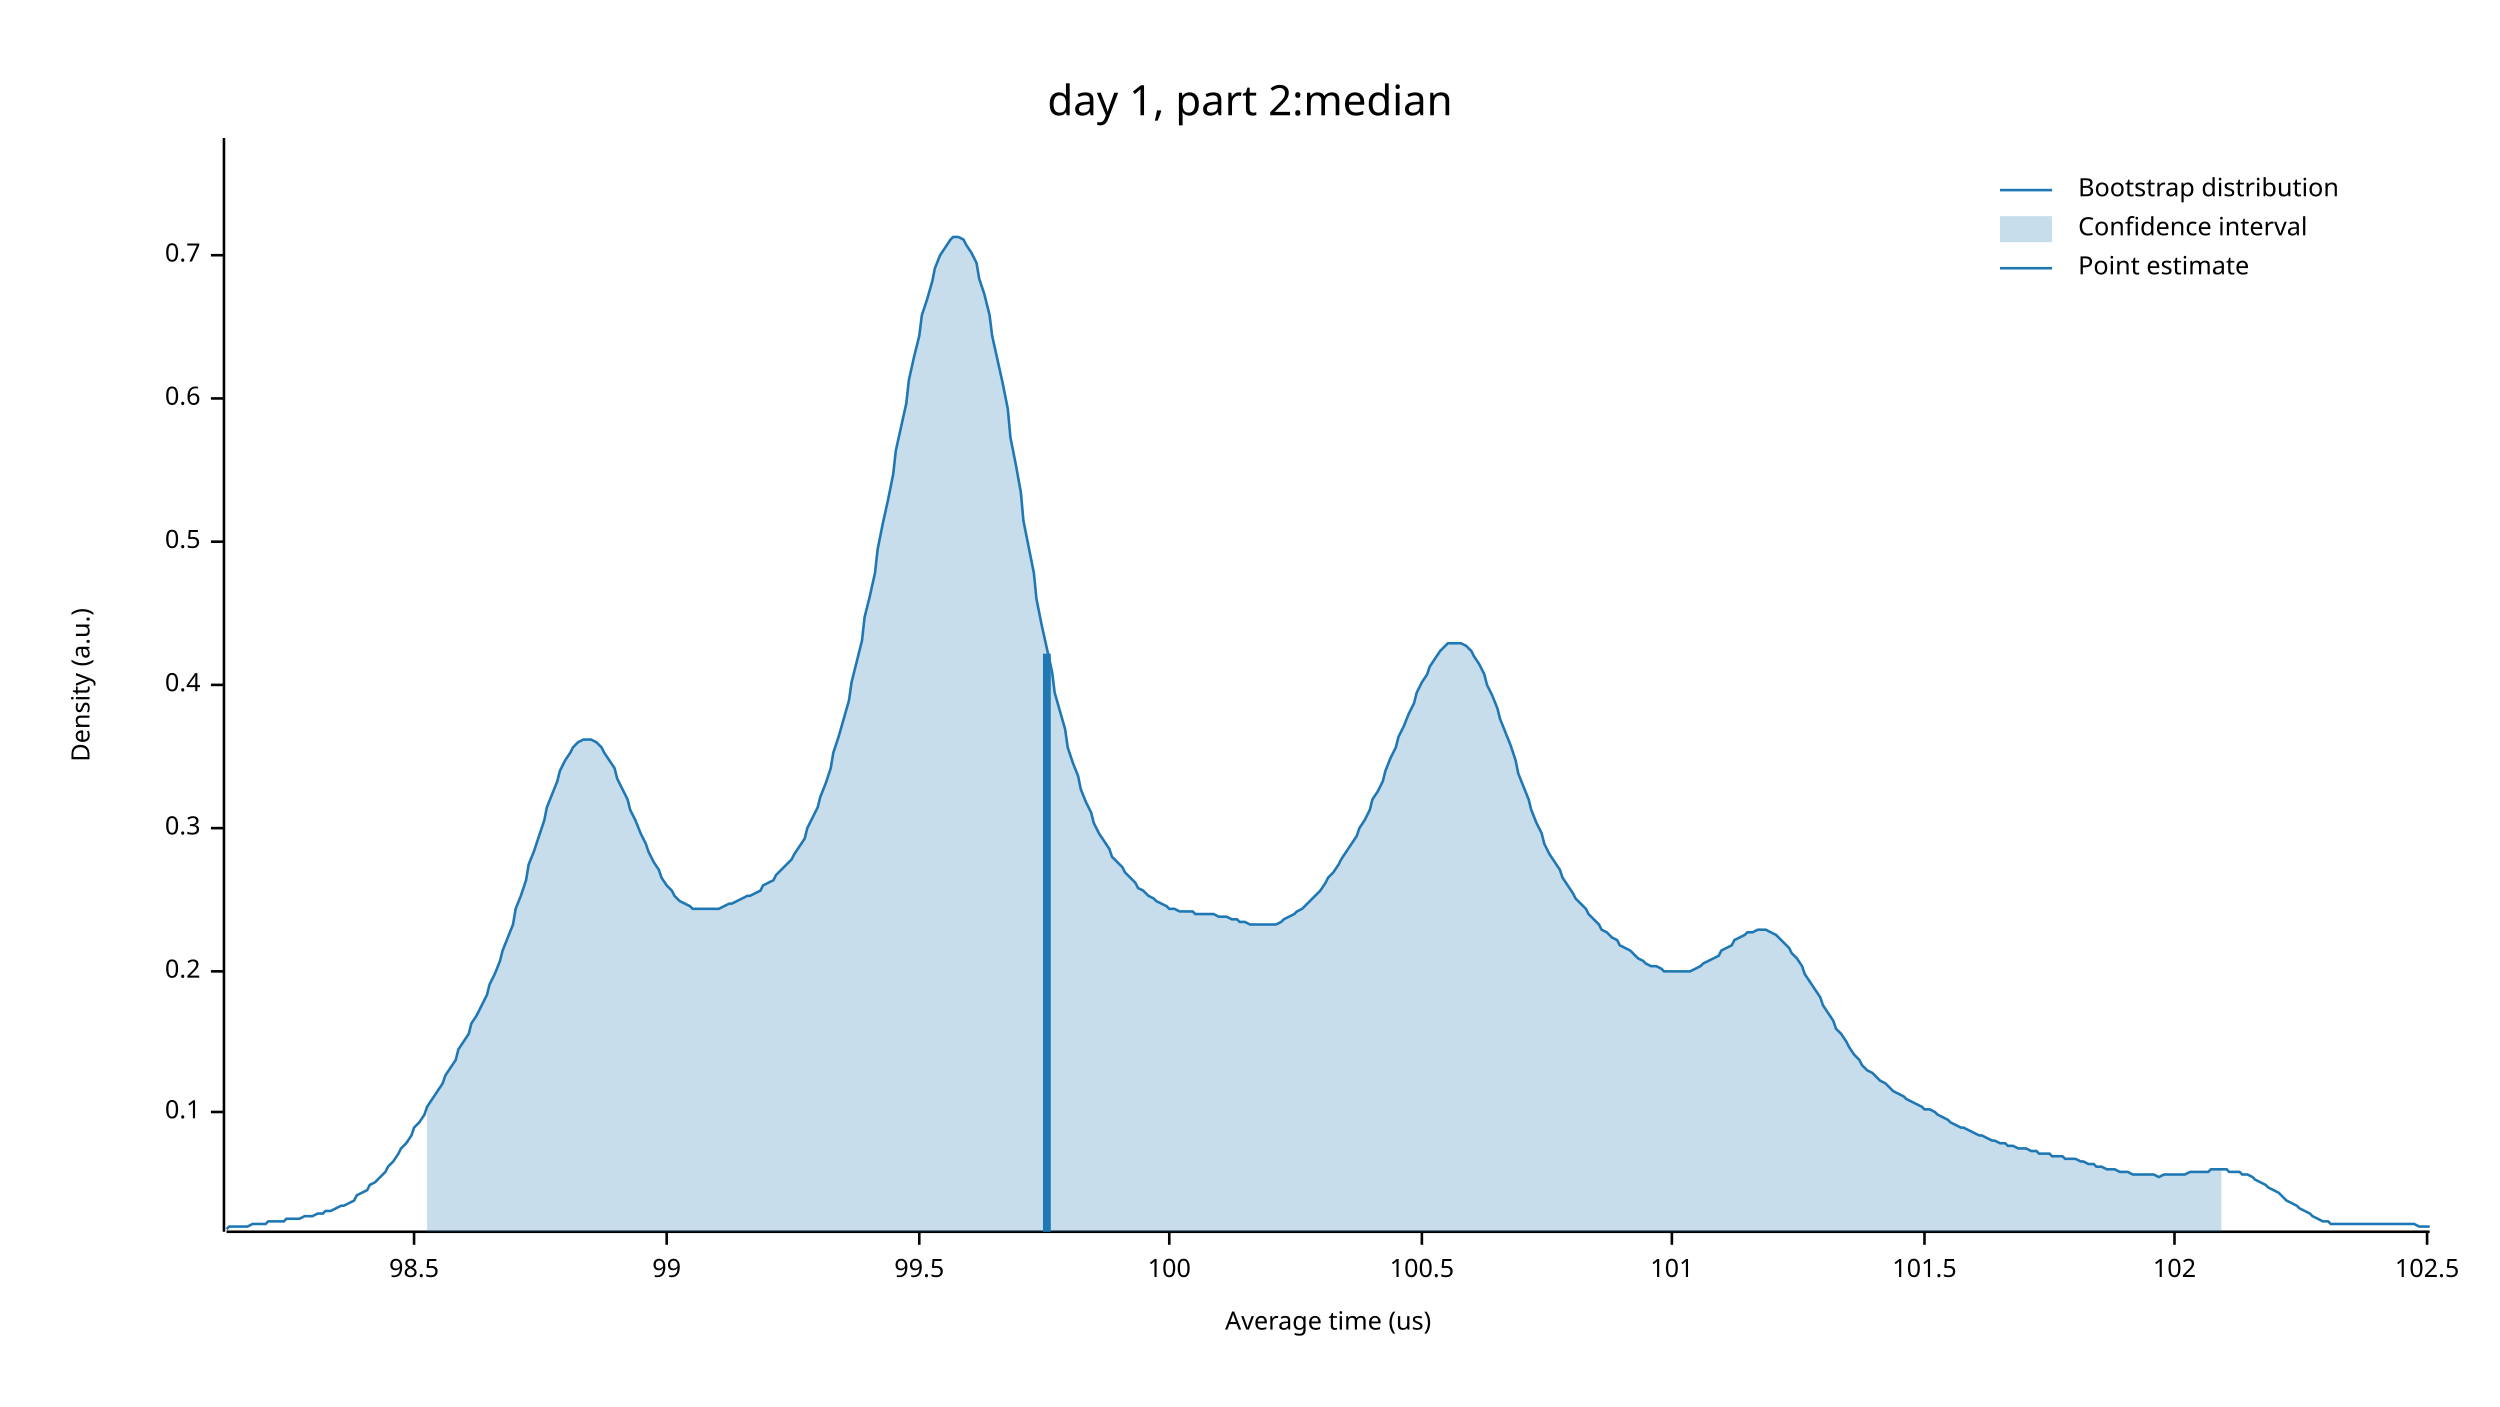
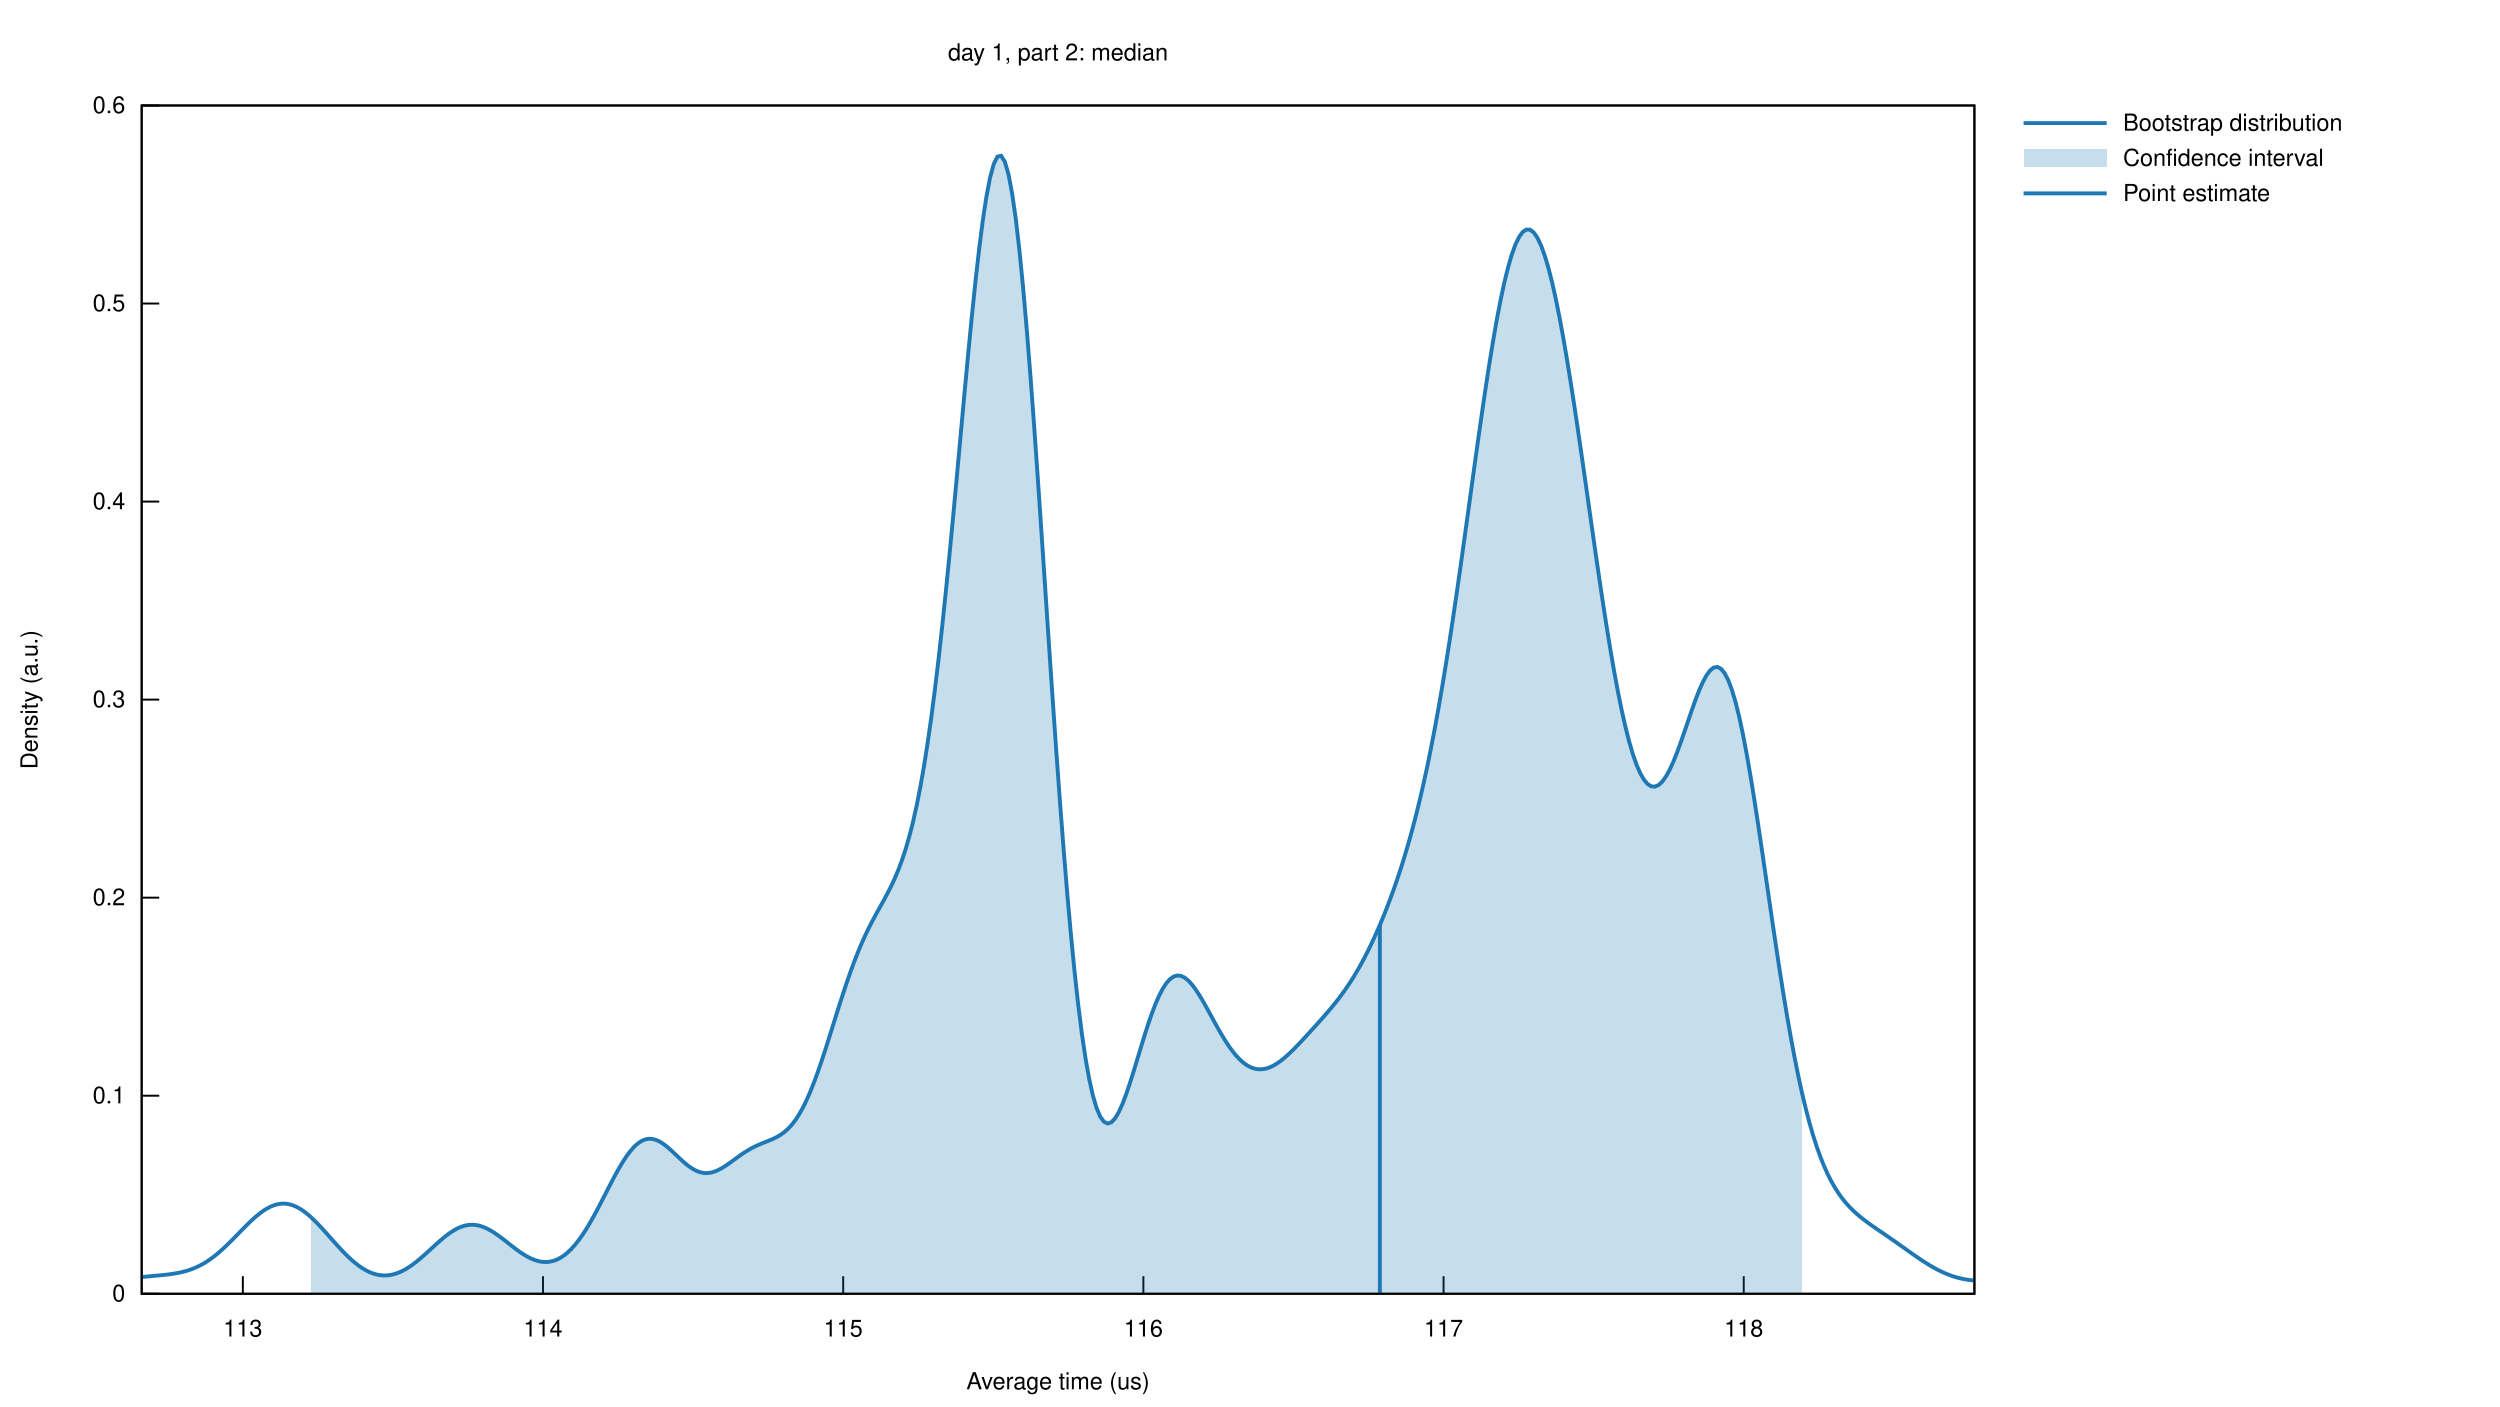
- <svg xmlns="http://www.w3.org/2000/svg" width="960" height="540" viewBox="0 0 960 540">
-   <text x="480" y="32" dy="0.76em" text-anchor="middle" font-family="sans-serif" font-size="16.129" opacity="1" fill="#000000">
- day 1, part 2:median
- </text>
-   <text x="27" y="263" dy="0.76em" text-anchor="middle" font-family="sans-serif" font-size="9.677" opacity="1" fill="#000000" transform="rotate(270, 27, 263)">
- Density (a.u.)
- </text>
-   <text x="510" y="513" dy="-0.5ex" text-anchor="middle" font-family="sans-serif" font-size="9.677" opacity="1" fill="#000000">
- Average time (us)
- </text>
-   <polyline fill="none" opacity="1" stroke="#000000" stroke-width="1" points="86,53 86,473 " />
-   <text x="77" y="427" dy="0.5ex" text-anchor="end" font-family="sans-serif" font-size="9.677" opacity="1" fill="#000000">
- 0.1
- </text>
-   <polyline fill="none" opacity="1" stroke="#000000" stroke-width="1" points="81,427 86,427 " />
-   <text x="77" y="373" dy="0.5ex" text-anchor="end" font-family="sans-serif" font-size="9.677" opacity="1" fill="#000000">
- 0.2
- </text>
-   <polyline fill="none" opacity="1" stroke="#000000" stroke-width="1" points="81,373 86,373 " />
-   <text x="77" y="318" dy="0.5ex" text-anchor="end" font-family="sans-serif" font-size="9.677" opacity="1" fill="#000000">
- 0.3
- </text>
-   <polyline fill="none" opacity="1" stroke="#000000" stroke-width="1" points="81,318 86,318 " />
-   <text x="77" y="263" dy="0.5ex" text-anchor="end" font-family="sans-serif" font-size="9.677" opacity="1" fill="#000000">
- 0.4
- </text>
-   <polyline fill="none" opacity="1" stroke="#000000" stroke-width="1" points="81,263 86,263 " />
-   <text x="77" y="208" dy="0.5ex" text-anchor="end" font-family="sans-serif" font-size="9.677" opacity="1" fill="#000000">
- 0.5
- </text>
-   <polyline fill="none" opacity="1" stroke="#000000" stroke-width="1" points="81,208 86,208 " />
-   <text x="77" y="153" dy="0.5ex" text-anchor="end" font-family="sans-serif" font-size="9.677" opacity="1" fill="#000000">
- 0.6
- </text>
-   <polyline fill="none" opacity="1" stroke="#000000" stroke-width="1" points="81,153 86,153 " />
-   <text x="77" y="98" dy="0.5ex" text-anchor="end" font-family="sans-serif" font-size="9.677" opacity="1" fill="#000000">
- 0.7
- </text>
-   <polyline fill="none" opacity="1" stroke="#000000" stroke-width="1" points="81,98 86,98 " />
-   <polyline fill="none" opacity="1" stroke="#000000" stroke-width="1" points="87,473 933,473 " />
-   <text x="159" y="483" dy="0.76em" text-anchor="middle" font-family="sans-serif" font-size="9.677" opacity="1" fill="#000000">
- 98.5
- </text>
-   <polyline fill="none" opacity="1" stroke="#000000" stroke-width="1" points="159,473 159,478 " />
-   <text x="256" y="483" dy="0.76em" text-anchor="middle" font-family="sans-serif" font-size="9.677" opacity="1" fill="#000000">
- 99
- </text>
-   <polyline fill="none" opacity="1" stroke="#000000" stroke-width="1" points="256,473 256,478 " />
-   <text x="353" y="483" dy="0.76em" text-anchor="middle" font-family="sans-serif" font-size="9.677" opacity="1" fill="#000000">
- 99.5
- </text>
-   <polyline fill="none" opacity="1" stroke="#000000" stroke-width="1" points="353,473 353,478 " />
-   <text x="449" y="483" dy="0.76em" text-anchor="middle" font-family="sans-serif" font-size="9.677" opacity="1" fill="#000000">
- 100
- </text>
-   <polyline fill="none" opacity="1" stroke="#000000" stroke-width="1" points="449,473 449,478 " />
-   <text x="546" y="483" dy="0.76em" text-anchor="middle" font-family="sans-serif" font-size="9.677" opacity="1" fill="#000000">
- 100.5
- </text>
-   <polyline fill="none" opacity="1" stroke="#000000" stroke-width="1" points="546,473 546,478 " />
-   <text x="642" y="483" dy="0.76em" text-anchor="middle" font-family="sans-serif" font-size="9.677" opacity="1" fill="#000000">
- 101
- </text>
-   <polyline fill="none" opacity="1" stroke="#000000" stroke-width="1" points="642,473 642,478 " />
-   <text x="739" y="483" dy="0.76em" text-anchor="middle" font-family="sans-serif" font-size="9.677" opacity="1" fill="#000000">
- 101.5
- </text>
-   <polyline fill="none" opacity="1" stroke="#000000" stroke-width="1" points="739,473 739,478 " />
-   <text x="835" y="483" dy="0.76em" text-anchor="middle" font-family="sans-serif" font-size="9.677" opacity="1" fill="#000000">
- 102
- </text>
-   <polyline fill="none" opacity="1" stroke="#000000" stroke-width="1" points="835,473 835,478 " />
-   <text x="932" y="483" dy="0.76em" text-anchor="middle" font-family="sans-serif" font-size="9.677" opacity="1" fill="#000000">
- 102.5
- </text>
-   <polyline fill="none" opacity="1" stroke="#000000" stroke-width="1" points="932,473 932,478 " />
-   <polyline fill="none" opacity="1" stroke="#1F78B4" stroke-width="1" points="87,472 88,471 90,471 92,471 93,471 95,471 97,470 98,470 100,470 102,470 103,469 105,469 107,469 109,469 110,468 112,468 114,468 115,468 117,467 119,467 120,467 122,466 124,466 125,465 127,465 129,464 131,463 132,463 134,462 136,461 137,459 139,458 141,457 142,455 144,454 146,452 148,450 149,448 151,446 153,443 154,441 156,439 158,436 159,433 161,431 163,428 164,425 166,422 168,419 170,416 171,413 173,410 175,407 176,403 178,400 180,397 181,393 183,390 185,386 187,382 188,378 190,374 192,369 193,365 195,360 197,355 198,349 200,344 202,338 203,332 205,327 207,321 209,315 210,310 212,305 214,300 215,296 217,292 219,289 220,287 222,285 224,284 226,284 227,284 229,285 231,287 232,289 234,292 236,295 237,299 239,303 241,307 242,311 244,315 246,320 248,324 249,327 251,331 253,334 254,337 256,340 258,342 259,344 261,346 263,347 265,348 266,349 268,349 270,349 271,349 273,349 275,349 276,349 278,348 280,347 281,347 283,346 285,345 287,344 288,344 290,343 292,342 293,340 295,339 297,338 298,336 300,334 302,332 304,330 305,328 307,325 309,322 310,318 312,314 314,310 315,306 317,301 319,295 320,289 322,283 324,276 326,269 327,262 329,254 331,246 332,237 334,229 336,220 337,211 339,201 341,192 343,182 344,173 346,164 348,155 349,146 351,137 353,129 354,121 356,115 358,108 359,103 361,98 363,95 365,92 366,91 368,91 370,92 371,94 373,97 375,101 376,107 378,113 380,121 381,129 383,138 385,147 387,157 388,168 390,178 392,189 393,200 395,210 397,220 398,230 400,240 402,249 404,258 405,266 407,273 409,280 410,287 412,293 414,298 415,303 417,308 419,312 420,316 422,320 424,323 426,326 427,329 429,331 431,333 432,335 434,337 436,339 437,341 439,342 441,344 443,345 444,346 446,347 448,348 449,349 451,349 453,350 454,350 456,350 458,350 459,351 461,351 463,351 465,351 466,351 468,352 470,352 471,352 473,353 475,353 476,354 478,354 480,355 482,355 483,355 485,355 487,355 488,355 490,355 492,354 493,353 495,352 497,351 498,350 500,349 502,347 504,345 505,344 507,342 509,339 510,337 512,335 514,332 515,330 517,327 519,324 521,321 522,318 524,315 526,311 527,307 529,304 531,300 532,296 534,291 536,287 537,283 539,279 541,274 543,270 544,266 546,262 548,259 549,256 551,253 553,250 554,249 556,247 558,247 560,247 561,247 563,248 565,250 566,252 568,255 570,259 571,263 573,267 575,272 576,276 578,281 580,286 582,292 583,297 585,302 587,307 588,311 590,316 592,320 593,324 595,328 597,331 599,334 600,337 602,340 604,343 605,345 607,347 609,349 610,351 612,353 614,355 615,357 617,358 619,360 621,361 622,363 624,364 626,365 627,366 629,368 631,369 632,370 634,371 636,371 638,372 639,373 641,373 643,373 644,373 646,373 648,373 649,373 651,372 653,371 654,370 656,369 658,368 660,367 661,365 663,364 665,363 666,361 668,360 670,359 671,358 673,358 675,357 676,357 678,357 680,358 682,359 683,360 685,362 687,364 688,366 690,368 692,371 693,374 695,377 697,380 699,383 700,386 702,389 704,392 705,395 707,397 709,400 710,402 712,405 714,407 715,409 717,411 719,412 721,414 722,415 724,416 726,418 727,419 729,420 731,421 732,422 734,423 736,424 738,425 739,426 741,426 743,427 744,428 746,429 748,430 749,431 751,432 753,433 754,433 756,434 758,435 760,436 761,436 763,437 765,438 766,438 768,439 770,439 771,440 773,440 775,441 777,441 778,441 780,442 782,442 783,443 785,443 787,443 788,444 790,444 792,444 793,445 795,445 797,445 799,446 800,446 802,447 804,447 805,448 807,448 809,449 810,449 812,449 814,450 816,450 817,450 819,451 821,451 822,451 824,451 826,451 827,451 829,452 831,451 832,451 834,451 836,451 838,451 839,451 841,450 843,450 844,450 846,450 848,450 849,449 851,449 853,449 855,449 856,450 858,450 860,450 861,451 863,451 865,452 866,453 868,454 870,455 871,456 873,457 875,458 877,460 878,461 880,462 882,463 883,464 885,465 887,466 888,467 890,468 892,469 894,469 895,470 897,470 899,470 900,470 902,470 904,470 905,470 907,470 909,470 910,470 912,470 914,470 916,470 917,470 919,470 921,470 922,470 924,470 926,470 927,470 929,471 931,471 933,471 " />
-   <polygon opacity="0.25" fill="#1F78B4" points="164,425 166,422 168,419 170,416 171,413 173,410 175,407 176,403 178,400 180,397 181,393 183,390 185,386 187,382 188,378 190,374 192,369 193,365 195,360 197,355 198,349 200,344 202,338 203,332 205,327 207,321 209,315 210,310 212,305 214,300 215,296 217,292 219,289 220,287 222,285 224,284 226,284 227,284 229,285 231,287 232,289 234,292 236,295 237,299 239,303 241,307 242,311 244,315 246,320 248,324 249,327 251,331 253,334 254,337 256,340 258,342 259,344 261,346 263,347 265,348 266,349 268,349 270,349 271,349 273,349 275,349 276,349 278,348 280,347 281,347 283,346 285,345 287,344 288,344 290,343 292,342 293,340 295,339 297,338 298,336 300,334 302,332 304,330 305,328 307,325 309,322 310,318 312,314 314,310 315,306 317,301 319,295 320,289 322,283 324,276 326,269 327,262 329,254 331,246 332,237 334,229 336,220 337,211 339,201 341,192 343,182 344,173 346,164 348,155 349,146 351,137 353,129 354,121 356,115 358,108 359,103 361,98 363,95 365,92 366,91 368,91 370,92 371,94 373,97 375,101 376,107 378,113 380,121 381,129 383,138 385,147 387,157 388,168 390,178 392,189 393,200 395,210 397,220 398,230 400,240 402,249 404,258 405,266 407,273 409,280 410,287 412,293 414,298 415,303 417,308 419,312 420,316 422,320 424,323 426,326 427,329 429,331 431,333 432,335 434,337 436,339 437,341 439,342 441,344 443,345 444,346 446,347 448,348 449,349 451,349 453,350 454,350 456,350 458,350 459,351 461,351 463,351 465,351 466,351 468,352 470,352 471,352 473,353 475,353 476,354 478,354 480,355 482,355 483,355 485,355 487,355 488,355 490,355 492,354 493,353 495,352 497,351 498,350 500,349 502,347 504,345 505,344 507,342 509,339 510,337 512,335 514,332 515,330 517,327 519,324 521,321 522,318 524,315 526,311 527,307 529,304 531,300 532,296 534,291 536,287 537,283 539,279 541,274 543,270 544,266 546,262 548,259 549,256 551,253 553,250 554,249 556,247 558,247 560,247 561,247 563,248 565,250 566,252 568,255 570,259 571,263 573,267 575,272 576,276 578,281 580,286 582,292 583,297 585,302 587,307 588,311 590,316 592,320 593,324 595,328 597,331 599,334 600,337 602,340 604,343 605,345 607,347 609,349 610,351 612,353 614,355 615,357 617,358 619,360 621,361 622,363 624,364 626,365 627,366 629,368 631,369 632,370 634,371 636,371 638,372 639,373 641,373 643,373 644,373 646,373 648,373 649,373 651,372 653,371 654,370 656,369 658,368 660,367 661,365 663,364 665,363 666,361 668,360 670,359 671,358 673,358 675,357 676,357 678,357 680,358 682,359 683,360 685,362 687,364 688,366 690,368 692,371 693,374 695,377 697,380 699,383 700,386 702,389 704,392 705,395 707,397 709,400 710,402 712,405 714,407 715,409 717,411 719,412 721,414 722,415 724,416 726,418 727,419 729,420 731,421 732,422 734,423 736,424 738,425 739,426 741,426 743,427 744,428 746,429 748,430 749,431 751,432 753,433 754,433 756,434 758,435 760,436 761,436 763,437 765,438 766,438 768,439 770,439 771,440 773,440 775,441 777,441 778,441 780,442 782,442 783,443 785,443 787,443 788,444 790,444 792,444 793,445 795,445 797,445 799,446 800,446 802,447 804,447 805,448 807,448 809,449 810,449 812,449 814,450 816,450 817,450 819,451 821,451 822,451 824,451 826,451 827,451 829,452 831,451 832,451 834,451 836,451 838,451 839,451 841,450 843,450 844,450 846,450 848,450 849,449 851,449 853,449 853,473 164,473 " />
-   <polyline fill="none" opacity="1" stroke="#1F78B4" stroke-width="3" points="402,473 402,251 " />
-   <text x="798" y="68" dy="0.76em" text-anchor="start" font-family="sans-serif" font-size="9.677" opacity="1" fill="#000000">
- Bootstrap distribution
- </text>
-   <text x="798" y="83" dy="0.76em" text-anchor="start" font-family="sans-serif" font-size="9.677" opacity="1" fill="#000000">
- Confidence interval
- </text>
-   <text x="798" y="98" dy="0.76em" text-anchor="start" font-family="sans-serif" font-size="9.677" opacity="1" fill="#000000">
- Point estimate
- </text>
-   <polyline fill="none" opacity="1" stroke="#1F78B4" stroke-width="1" points="768,73 788,73 " />
-   <rect x="768" y="83" width="20" height="10" opacity="0.25" fill="#1F78B4" stroke="none" />
-   <polyline fill="none" opacity="1" stroke="#1F78B4" stroke-width="1" points="768,103 788,103 " />
+ <svg xmlns="http://www.w3.org/2000/svg" xmlns:xlink="http://www.w3.org/1999/xlink" viewBox="0 0 1280 720">
+   <g id="gnuplot_canvas">
+     <rect x="0" y="0" width="1280" height="720" fill="none" />
+     <defs>
+       <circle id="gpDot" r="0.5" stroke-width="0.5" stroke="currentColor" />
+       <path id="gpPt0" stroke-width="0.222" stroke="currentColor" d="M-1,0 h2 M0,-1 v2" />
+       <path id="gpPt1" stroke-width="0.222" stroke="currentColor" d="M-1,-1 L1,1 M1,-1 L-1,1" />
+       <path id="gpPt2" stroke-width="0.222" stroke="currentColor" d="M-1,0 L1,0 M0,-1 L0,1 M-1,-1 L1,1 M-1,1 L1,-1" />
+       <rect id="gpPt3" stroke-width="0.222" stroke="currentColor" x="-1" y="-1" width="2" height="2" />
+       <rect id="gpPt4" stroke-width="0.222" stroke="currentColor" fill="currentColor" x="-1" y="-1" width="2" height="2" />
+       <circle id="gpPt5" stroke-width="0.222" stroke="currentColor" cx="0" cy="0" r="1" />
+       <use xlink:href="#gpPt5" id="gpPt6" fill="currentColor" stroke="none" />
+       <path id="gpPt7" stroke-width="0.222" stroke="currentColor" d="M0,-1.33 L-1.33,0.67 L1.33,0.67 z" />
+       <use xlink:href="#gpPt7" id="gpPt8" fill="currentColor" stroke="none" />
+       <use xlink:href="#gpPt7" id="gpPt9" stroke="currentColor" transform="rotate(180)" />
+       <use xlink:href="#gpPt9" id="gpPt10" fill="currentColor" stroke="none" />
+       <use xlink:href="#gpPt3" id="gpPt11" stroke="currentColor" transform="rotate(45)" />
+       <use xlink:href="#gpPt11" id="gpPt12" fill="currentColor" stroke="none" />
+       <path id="gpPt13" stroke-width="0.222" stroke="currentColor" d="M0,1.330 L1.265,0.411 L0.782,-1.067 L-0.782,-1.076 L-1.265,0.411 z" />
+       <use xlink:href="#gpPt13" id="gpPt14" fill="currentColor" stroke="none" />
+       <filter id="textbox" filterUnits="objectBoundingBox" x="0" y="0" height="1" width="1">
+         <feFlood flood-color="white" flood-opacity="1" result="bgnd" />
+         <feComposite in="SourceGraphic" in2="bgnd" operator="atop" />
+       </filter>
+       <filter id="greybox" filterUnits="objectBoundingBox" x="0" y="0" height="1" width="1">
+         <feFlood flood-color="lightgrey" flood-opacity="1" result="grey" />
+         <feComposite in="SourceGraphic" in2="grey" operator="atop" />
+       </filter>
+     </defs>
+     <g fill="none" color="white" stroke="currentColor" stroke-width="1.00" stroke-linecap="butt" stroke-linejoin="miter">
+ </g>
+     <g fill="none" color="black" stroke="currentColor" stroke-width="1.00" stroke-linecap="butt" stroke-linejoin="miter">
+       <path stroke="black" d="M72.53,662.40 L81.53,662.40  " />
+       <g transform="translate(64.14,666.30)" stroke="none" fill="black" font-family="Helvetica" font-size="12.00" text-anchor="end">
+         <text>
+           <tspan font-family="Helvetica"> 0</tspan>
+         </text>
+       </g>
+     </g>
+     <g fill="none" color="black" stroke="currentColor" stroke-width="1.00" stroke-linecap="butt" stroke-linejoin="miter">
+       <path stroke="black" d="M72.53,561.00 L81.53,561.00  " />
+       <g transform="translate(64.14,564.90)" stroke="none" fill="black" font-family="Helvetica" font-size="12.00" text-anchor="end">
+         <text>
+           <tspan font-family="Helvetica"> 0.1</tspan>
+         </text>
+       </g>
+     </g>
+     <g fill="none" color="black" stroke="currentColor" stroke-width="1.00" stroke-linecap="butt" stroke-linejoin="miter">
+       <path stroke="black" d="M72.53,459.60 L81.53,459.60  " />
+       <g transform="translate(64.14,463.50)" stroke="none" fill="black" font-family="Helvetica" font-size="12.00" text-anchor="end">
+         <text>
+           <tspan font-family="Helvetica"> 0.2</tspan>
+         </text>
+       </g>
+     </g>
+     <g fill="none" color="black" stroke="currentColor" stroke-width="1.00" stroke-linecap="butt" stroke-linejoin="miter">
+       <path stroke="black" d="M72.53,358.20 L81.53,358.20  " />
+       <g transform="translate(64.14,362.10)" stroke="none" fill="black" font-family="Helvetica" font-size="12.00" text-anchor="end">
+         <text>
+           <tspan font-family="Helvetica"> 0.3</tspan>
+         </text>
+       </g>
+     </g>
+     <g fill="none" color="black" stroke="currentColor" stroke-width="1.00" stroke-linecap="butt" stroke-linejoin="miter">
+       <path stroke="black" d="M72.53,256.81 L81.53,256.81  " />
+       <g transform="translate(64.14,260.71)" stroke="none" fill="black" font-family="Helvetica" font-size="12.00" text-anchor="end">
+         <text>
+           <tspan font-family="Helvetica"> 0.4</tspan>
+         </text>
+       </g>
+     </g>
+     <g fill="none" color="black" stroke="currentColor" stroke-width="1.00" stroke-linecap="butt" stroke-linejoin="miter">
+       <path stroke="black" d="M72.53,155.41 L81.53,155.41  " />
+       <g transform="translate(64.14,159.31)" stroke="none" fill="black" font-family="Helvetica" font-size="12.00" text-anchor="end">
+         <text>
+           <tspan font-family="Helvetica"> 0.5</tspan>
+         </text>
+       </g>
+     </g>
+     <g fill="none" color="black" stroke="currentColor" stroke-width="1.00" stroke-linecap="butt" stroke-linejoin="miter">
+       <path stroke="black" d="M72.53,54.01 L81.53,54.01  " />
+       <g transform="translate(64.14,57.91)" stroke="none" fill="black" font-family="Helvetica" font-size="12.00" text-anchor="end">
+         <text>
+           <tspan font-family="Helvetica"> 0.6</tspan>
+         </text>
+       </g>
+     </g>
+     <g fill="none" color="black" stroke="currentColor" stroke-width="1.00" stroke-linecap="butt" stroke-linejoin="miter">
+       <path stroke="black" d="M124.33,662.40 L124.33,653.40  " />
+       <g transform="translate(124.33,684.30)" stroke="none" fill="black" font-family="Helvetica" font-size="12.00" text-anchor="middle">
+         <text>
+           <tspan font-family="Helvetica"> 113</tspan>
+         </text>
+       </g>
+     </g>
+     <g fill="none" color="black" stroke="currentColor" stroke-width="1.00" stroke-linecap="butt" stroke-linejoin="miter">
+       <path stroke="black" d="M278.02,662.40 L278.02,653.40  " />
+       <g transform="translate(278.02,684.30)" stroke="none" fill="black" font-family="Helvetica" font-size="12.00" text-anchor="middle">
+         <text>
+           <tspan font-family="Helvetica"> 114</tspan>
+         </text>
+       </g>
+     </g>
+     <g fill="none" color="black" stroke="currentColor" stroke-width="1.00" stroke-linecap="butt" stroke-linejoin="miter">
+       <path stroke="black" d="M431.71,662.40 L431.71,653.40  " />
+       <g transform="translate(431.71,684.30)" stroke="none" fill="black" font-family="Helvetica" font-size="12.00" text-anchor="middle">
+         <text>
+           <tspan font-family="Helvetica"> 115</tspan>
+         </text>
+       </g>
+     </g>
+     <g fill="none" color="black" stroke="currentColor" stroke-width="1.00" stroke-linecap="butt" stroke-linejoin="miter">
+       <path stroke="black" d="M585.41,662.40 L585.41,653.40  " />
+       <g transform="translate(585.41,684.30)" stroke="none" fill="black" font-family="Helvetica" font-size="12.00" text-anchor="middle">
+         <text>
+           <tspan font-family="Helvetica"> 116</tspan>
+         </text>
+       </g>
+     </g>
+     <g fill="none" color="black" stroke="currentColor" stroke-width="1.00" stroke-linecap="butt" stroke-linejoin="miter">
+       <path stroke="black" d="M739.10,662.40 L739.10,653.40  " />
+       <g transform="translate(739.10,684.30)" stroke="none" fill="black" font-family="Helvetica" font-size="12.00" text-anchor="middle">
+         <text>
+           <tspan font-family="Helvetica"> 117</tspan>
+         </text>
+       </g>
+     </g>
+     <g fill="none" color="black" stroke="currentColor" stroke-width="1.00" stroke-linecap="butt" stroke-linejoin="miter">
+       <path stroke="black" d="M892.79,662.40 L892.79,653.40  " />
+       <g transform="translate(892.79,684.30)" stroke="none" fill="black" font-family="Helvetica" font-size="12.00" text-anchor="middle">
+         <text>
+           <tspan font-family="Helvetica"> 118</tspan>
+         </text>
+       </g>
+     </g>
+     <g fill="none" color="black" stroke="currentColor" stroke-width="1.00" stroke-linecap="butt" stroke-linejoin="miter">
+ </g>
+     <g fill="none" color="black" stroke="currentColor" stroke-width="1.00" stroke-linecap="butt" stroke-linejoin="miter">
+       <path stroke="black" d="M72.53,54.01 L72.53,662.40 L1010.90,662.40 L1010.90,54.01 L72.53,54.01 Z  " />
+     </g>
+     <g fill="none" color="black" stroke="currentColor" stroke-width="1.00" stroke-linecap="butt" stroke-linejoin="miter">
+       <g transform="translate(19.18,358.21) rotate(270)" stroke="none" fill="black" font-family="Helvetica" font-size="12.00" text-anchor="middle">
+         <text>
+           <tspan font-family="Helvetica">Density (a.u.)</tspan>
+         </text>
+       </g>
+     </g>
+     <g fill="none" color="black" stroke="currentColor" stroke-width="1.00" stroke-linecap="butt" stroke-linejoin="miter">
+       <g transform="translate(541.71,711.30)" stroke="none" fill="black" font-family="Helvetica" font-size="12.00" text-anchor="middle">
+         <text>
+           <tspan font-family="Helvetica">Average time (us)</tspan>
+         </text>
+       </g>
+     </g>
+     <g fill="none" color="black" stroke="currentColor" stroke-width="1.00" stroke-linecap="butt" stroke-linejoin="miter">
+ </g>
+     <g id="gnuplot_plot_1">
+       <g fill="none" color="white" stroke="currentColor" stroke-width="2.00" stroke-linecap="butt" stroke-linejoin="miter">
+ </g>
+       <g fill="none" color="black" stroke="currentColor" stroke-width="2.00" stroke-linecap="butt" stroke-linejoin="miter">
+         <g transform="translate(1087.02,66.91)" stroke="none" fill="black" font-family="Helvetica" font-size="12.00" text-anchor="start">
+           <text>
+             <tspan font-family="Helvetica">Bootstrap distribution</tspan>
+           </text>
+         </g>
+       </g>
+       <g fill="none" color="black" stroke="currentColor" stroke-width="2.00" stroke-linecap="butt" stroke-linejoin="miter">
+         <path stroke="rgb( 31, 120, 180)" d="M1036.07,63.01 L1078.63,63.01 M72.53,653.85 L74.41,653.66 L76.29,653.49 L78.17,653.31 L80.05,653.14 L81.93,652.96   L83.81,652.78 L85.69,652.57 L87.57,652.33 L89.45,652.04 L91.34,651.70 L93.22,651.30 L95.10,650.81 L96.98,650.23   L98.86,649.54 L100.74,648.74 L102.62,647.82 L104.50,646.78 L106.38,645.60 L108.26,644.29 L110.14,642.86 L112.02,641.31   L113.90,639.65 L115.78,637.90 L117.66,636.06 L119.54,634.18 L121.42,632.25 L123.30,630.32 L125.18,628.40 L127.06,626.54   L128.95,624.74 L130.83,623.05 L132.71,621.50 L134.59,620.10 L136.47,618.89 L138.35,617.88 L140.23,617.10 L142.11,616.57   L143.99,616.28 L145.87,616.26 L147.75,616.50 L149.63,617.01 L151.51,617.76 L153.39,618.76 L155.27,619.98 L157.15,621.41   L159.03,623.03 L160.91,624.80 L162.79,626.70 L164.67,628.70 L166.56,630.78 L168.44,632.89 L170.32,635.01 L172.20,637.11   L174.08,639.16 L175.96,641.14 L177.84,643.03 L179.72,644.79 L181.60,646.42 L183.48,647.90 L185.36,649.21 L187.24,650.34   L189.12,651.28 L191.00,652.02 L192.88,652.57 L194.76,652.91 L196.64,653.05 L198.52,652.97 L200.40,652.70 L202.28,652.23   L204.17,651.56 L206.05,650.71 L207.93,649.68 L209.81,648.49 L211.69,647.16 L213.57,645.70 L215.45,644.13 L217.33,642.49   L219.21,640.79 L221.09,639.06 L222.97,637.34 L224.85,635.66 L226.73,634.05 L228.61,632.54 L230.49,631.17 L232.37,629.96   L234.25,628.93 L236.13,628.12 L238.01,627.53 L239.89,627.18 L241.78,627.07 L243.66,627.21 L245.54,627.58 L247.42,628.19   L249.30,629.00 L251.18,630.00 L253.06,631.16 L254.94,632.45 L256.82,633.84 L258.70,635.29 L260.58,636.77 L262.46,638.24   L264.34,639.67 L266.22,641.03 L268.10,642.28 L269.98,643.40 L271.86,644.35 L273.74,645.13 L275.62,645.70 L277.50,646.05   L279.39,646.17 L281.27,646.03 L283.15,645.63 L285.03,644.96 L286.91,644.00 L288.79,642.76 L290.67,641.24 L292.55,639.43   L294.43,637.33 L296.31,634.95 L298.19,632.31 L300.07,629.42 L301.95,626.30 L303.83,622.99 L305.71,619.52 L307.59,615.93   L309.47,612.27 L311.35,608.59 L313.23,604.95 L315.11,601.42 L317.00,598.04 L318.88,594.89 L320.76,592.02 L322.64,589.48   L324.52,587.32 L326.40,585.58 L328.28,584.29 L330.16,583.45 L332.04,583.06 L333.92,583.12 L335.80,583.59 L337.68,584.44   L339.56,585.62 L341.44,587.05 L343.32,588.69 L345.20,590.44 L347.08,592.23 L348.96,594.00 L350.84,595.66 L352.72,597.16   L354.61,598.43 L356.49,599.44 L358.37,600.15 L360.25,600.55 L362.13,600.62 L364.01,600.38 L365.89,599.85 L367.77,599.06   L369.65,598.05 L371.53,596.87 L373.41,595.58 L375.29,594.22 L377.17,592.84 L379.05,591.50 L380.93,590.21 L382.81,589.03   L384.69,587.95 L386.57,586.98 L388.45,586.11 L390.33,585.32 L392.22,584.57 L394.10,583.82 L395.98,583.01 L397.86,582.08   L399.74,580.96 L401.62,579.60 L403.50,577.93 L405.38,575.90 L407.26,573.46 L409.14,570.57 L411.02,567.23 L412.90,563.41   L414.78,559.14 L416.66,554.45 L418.54,549.36 L420.42,543.94 L422.30,538.26 L424.18,532.38 L426.06,526.39 L427.94,520.37   L429.83,514.41 L431.71,508.57 L433.59,502.92 L435.47,497.52 L437.35,492.40 L439.23,487.60 L441.11,483.12 L442.99,478.94   L444.87,475.05 L446.75,471.39 L448.63,467.90 L450.51,464.51 L452.39,461.12 L454.27,457.63 L456.15,453.94 L458.03,449.94   L459.91,445.49 L461.79,440.48 L463.67,434.79 L465.55,428.31 L467.44,420.92 L469.32,412.51 L471.20,403.00 L473.08,392.30   L474.96,380.37 L476.84,367.17 L478.72,352.68 L480.60,336.94 L482.48,320.01 L484.36,301.99 L486.24,283.02 L488.12,263.29   L490.00,243.02 L491.88,222.50 L493.76,202.02 L495.64,181.94 L497.52,162.63 L499.40,144.45 L501.28,127.82 L503.16,113.10   L505.05,100.67 L506.93,90.86 L508.81,83.96 L510.69,80.20 L512.57,79.76 L514.45,82.75 L516.33,89.19 L518.21,99.05   L520.09,112.19 L521.97,128.43 L523.85,147.50 L525.73,169.08 L527.61,192.82 L529.49,218.31 L531.37,245.12 L533.25,272.82   L535.13,300.96 L537.01,329.13 L538.89,356.92 L540.77,383.95 L542.66,409.89 L544.54,434.45 L546.42,457.37 L548.30,478.46   L550.18,497.57 L552.06,514.58 L553.94,529.43 L555.82,542.10 L557.70,552.61 L559.58,561.00 L561.46,567.34 L563.34,571.75   L565.22,574.33 L567.10,575.24 L568.98,574.63 L570.86,572.68 L572.74,569.54 L574.62,565.42 L576.50,560.50 L578.38,554.97   L580.27,549.02 L582.15,542.84 L584.03,536.60 L585.91,530.46 L587.79,524.60 L589.67,519.13 L591.55,514.18 L593.43,509.86   L595.31,506.24 L597.19,503.36 L599.07,501.27 L600.95,499.98 L602.83,499.45 L604.71,499.67 L606.59,500.57 L608.47,502.10   L610.35,504.16 L612.23,506.69 L614.11,509.58 L615.99,512.74 L617.88,516.08 L619.76,519.52 L621.64,522.97 L623.52,526.36   L625.40,529.63 L627.28,532.72 L629.16,535.58 L631.04,538.18 L632.92,540.49 L634.80,542.49 L636.68,544.15 L638.56,545.49   L640.44,546.48 L642.32,547.13 L644.20,547.46 L646.08,547.46 L647.96,547.16 L649.84,546.58 L651.72,545.73 L653.60,544.64   L655.49,543.34 L657.37,541.85 L659.25,540.21 L661.13,538.44 L663.01,536.57 L664.89,534.63 L666.77,532.63 L668.65,530.60   L670.53,528.55 L672.41,526.49 L674.29,524.40 L676.17,522.30 L678.05,520.17 L679.93,518.00 L681.81,515.77 L683.69,513.47   L685.57,511.06 L687.45,508.54 L689.33,505.88 L691.21,503.07 L693.10,500.10 L694.98,496.95 L696.86,493.62 L698.74,490.11   L700.62,486.40 L702.50,482.50 L704.38,478.41 L706.26,474.12 L708.14,469.62 L710.02,464.91 L711.90,459.98 L713.78,454.80   L715.66,449.36 L717.54,443.63 L719.42,437.57 L721.30,431.17 L723.18,424.38 L725.06,417.17 L726.94,409.51 L728.82,401.36   L730.71,392.71 L732.59,383.51 L734.47,373.78 L736.35,363.48 L738.23,352.64 L740.11,341.27 L741.99,329.39 L743.87,317.04   L745.75,304.28 L747.63,291.17 L749.51,277.79 L751.39,264.23 L753.27,250.61 L755.15,237.02 L757.03,223.59 L758.91,210.44   L760.79,197.71 L762.67,185.53 L764.55,174.02 L766.43,163.31 L768.32,153.52 L770.20,144.74 L772.08,137.07 L773.96,130.58   L775.84,125.35 L777.72,121.41 L779.60,118.80 L781.48,117.53 L783.36,117.60 L785.24,118.99 L787.12,121.68 L789.00,125.63   L790.88,130.78 L792.76,137.07 L794.64,144.45 L796.52,152.84 L798.40,162.15 L800.28,172.31 L802.16,183.22 L804.04,194.78   L805.93,206.90 L807.81,219.47 L809.69,232.37 L811.57,245.50 L813.45,258.73 L815.33,271.96 L817.21,285.05 L819.09,297.90   L820.97,310.40 L822.85,322.42 L824.73,333.88 L826.61,344.67 L828.49,354.72 L830.37,363.95 L832.25,372.29 L834.13,379.69   L836.01,386.10 L837.89,391.49 L839.77,395.84 L841.65,399.14 L843.54,401.39 L845.42,402.59 L847.30,402.77 L849.18,401.96   L851.06,400.22 L852.94,397.61 L854.82,394.21 L856.70,390.11 L858.58,385.45 L860.46,380.34 L862.34,374.93 L864.22,369.40   L866.10,363.90 L867.98,358.63 L869.86,353.76 L871.74,349.47 L873.62,345.95 L875.50,343.35 L877.38,341.81 L879.26,341.47   L881.15,342.40 L883.03,344.68 L884.91,348.33 L886.79,353.36 L888.67,359.74 L890.55,367.39 L892.43,376.22 L894.31,386.11   L896.19,396.93 L898.07,408.51 L899.95,420.69 L901.83,433.30 L903.71,446.16 L905.59,459.12 L907.47,472.00 L909.35,484.68   L911.23,497.02 L913.11,508.91 L914.99,520.26 L916.87,530.99 L918.76,541.06 L920.64,550.44 L922.52,559.09 L924.40,567.03   L926.28,574.27 L928.16,580.83 L930.04,586.73 L931.92,592.02 L933.80,596.75 L935.68,600.96 L937.56,604.69 L939.44,608.00   L941.32,610.94 L943.20,613.55 L945.08,615.88 L946.96,617.96 L948.84,619.85 L950.72,621.57 L952.60,623.15 L954.48,624.63   L956.37,626.04 L958.25,627.38 L960.13,628.70 L962.01,629.99 L963.89,631.27 L965.77,632.56 L967.65,633.86 L969.53,635.17   L971.41,636.49 L973.29,637.82 L975.17,639.15 L977.05,640.49 L978.93,641.82 L980.81,643.13 L982.69,644.42 L984.57,645.67   L986.45,646.87 L988.33,648.02 L990.21,649.11 L992.09,650.12 L993.98,651.06 L995.86,651.91 L997.74,652.68 L999.62,653.36   L1001.50,653.95 L1003.38,654.45 L1005.26,654.86 L1007.14,655.19 L1009.02,655.44 L1010.90,655.61  " />
+       </g>
+     </g>
+     <g id="gnuplot_plot_2">
+       <g fill="none" color="white" stroke="rgb( 31, 120, 180)" stroke-width="1.00" stroke-linecap="butt" stroke-linejoin="miter">
+ </g>
+       <g fill="none" color="black" stroke="currentColor" stroke-width="1.00" stroke-linecap="butt" stroke-linejoin="miter">
+         <g transform="translate(1087.02,84.91)" stroke="none" fill="black" font-family="Helvetica" font-size="12.00" text-anchor="start">
+           <text>
+             <tspan font-family="Helvetica">Confidence interval</tspan>
+           </text>
+         </g>
+       </g>
+       <g fill="none" color="black" stroke="currentColor" stroke-width="1.00" stroke-linecap="butt" stroke-linejoin="miter">
+         <g stroke="none" shape-rendering="crispEdges">
+           <polygon fill="rgb( 31, 120, 180)" fill-opacity="0.25" points="1036.07,85.51 1078.63,85.51 1078.63,76.51 1036.07,76.51 " />
+           <polygon fill="rgb( 31, 120, 180)" fill-opacity="0.25" points="159.03,623.03 160.91,624.80 162.79,626.70 164.67,628.70 166.56,630.78 168.44,632.89 170.32,635.01 172.20,637.11 174.08,639.16 175.96,641.14 177.84,643.03 179.72,644.79 181.60,646.42 183.48,647.90 185.36,649.21 187.24,650.34 189.12,651.28 191.00,652.02 192.88,652.57 194.76,652.91 196.64,653.05 198.52,652.97 200.40,652.70 202.28,652.23 204.17,651.56 206.05,650.71 207.93,649.68 209.81,648.49 211.69,647.16 213.57,645.70 215.45,644.13 217.33,642.49 219.21,640.79 221.09,639.06 222.97,637.34 224.85,635.66 226.73,634.05 228.61,632.54 230.49,631.17 232.37,629.96 234.25,628.93 236.13,628.12 238.01,627.53 239.89,627.18 241.78,627.07 243.66,627.21 245.54,627.58 247.42,628.19 249.30,629.00 251.18,630.00 253.06,631.16 254.94,632.45 256.82,633.84 258.70,635.29 260.58,636.77 262.46,638.24 264.34,639.67 266.22,641.03 268.10,642.28 269.98,643.40 271.86,644.35 273.74,645.13 275.62,645.70 277.50,646.05 279.39,646.17 281.27,646.03 283.15,645.63 285.03,644.96 286.91,644.00 288.79,642.76 290.67,641.24 292.55,639.43 294.43,637.33 296.31,634.95 298.19,632.31 300.07,629.42 301.95,626.30 303.83,622.99 305.71,619.52 307.59,615.93 309.47,612.27 311.35,608.59 313.23,604.95 315.11,601.42 317.00,598.04 318.88,594.89 320.76,592.02 322.64,589.48 324.52,587.32 326.40,585.58 328.28,584.29 330.16,583.45 332.04,583.06 333.92,583.12 335.80,583.59 337.68,584.44 339.56,585.62 341.44,587.05 343.32,588.69 345.20,590.44 347.08,592.23 348.96,594.00 350.84,595.66 352.72,597.16 354.61,598.43 356.49,599.44 358.37,600.15 360.25,600.55 362.13,600.62 364.01,600.38 365.89,599.85 367.77,599.06 369.65,598.05 371.53,596.87 373.41,595.58 375.29,594.22 377.17,592.84 379.05,591.50 380.93,590.21 382.81,589.03 384.69,587.95 386.57,586.98 388.45,586.11 390.33,585.32 392.22,584.57 394.10,583.82 395.98,583.01 397.86,582.08 399.74,580.96 401.62,579.60 403.50,577.93 405.38,575.90 407.26,573.46 409.14,570.57 411.02,567.23 412.90,563.41 414.78,559.14 416.66,554.45 418.54,549.36 420.42,543.94 422.30,538.26 424.18,532.38 426.06,526.39 427.94,520.37 429.83,514.41 431.71,508.57 433.59,502.92 435.47,497.52 437.35,492.40 439.23,487.60 441.11,483.12 442.99,478.94 444.87,475.05 446.75,471.39 448.63,467.90 450.51,464.51 452.39,461.12 454.27,457.63 456.15,453.94 458.03,449.94 459.91,445.49 461.79,440.48 463.67,434.79 465.55,428.31 467.44,420.92 469.32,412.51 471.20,403.00 473.08,392.30 474.96,380.37 476.84,367.17 478.72,352.68 480.60,336.94 482.48,320.01 484.36,301.99 486.24,283.02 488.12,263.29 490.00,243.02 491.88,222.50 493.76,202.02 495.64,181.94 497.52,162.63 499.40,144.45 501.28,127.82 503.16,113.10 505.05,100.67 506.93,90.86 508.81,83.96 510.69,80.20 512.57,79.76 514.45,82.75 516.33,89.19 518.21,99.05 520.09,112.19 521.97,128.43 523.85,147.50 525.73,169.08 527.61,192.82 529.49,218.31 531.37,245.12 533.25,272.82 535.13,300.96 537.01,329.13 538.89,356.92 540.77,383.95 542.66,409.89 544.54,434.45 546.42,457.37 548.30,478.46 550.18,497.57 552.06,514.58 553.94,529.43 555.82,542.10 557.70,552.61 559.58,561.00 561.46,567.34 563.34,571.75 565.22,574.33 567.10,575.24 568.98,574.63 570.86,572.68 572.74,569.54 574.62,565.42 576.50,560.50 578.38,554.97 580.27,549.02 582.15,542.84 584.03,536.60 585.91,530.46 587.79,524.60 589.67,519.13 591.55,514.18 593.43,509.86 595.31,506.24 597.19,503.36 599.07,501.27 600.95,499.98 602.83,499.45 604.71,499.67 606.59,500.57 608.47,502.10 610.35,504.16 612.23,506.69 614.11,509.58 615.99,512.74 617.88,516.08 619.76,519.52 621.64,522.97 623.52,526.36 625.40,529.63 627.28,532.72 629.16,535.58 631.04,538.18 632.92,540.49 634.80,542.49 636.68,544.15 638.56,545.49 640.44,546.48 642.32,547.13 644.20,547.46 646.08,547.46 647.96,547.16 649.84,546.58 651.72,545.73 653.60,544.64 655.49,543.34 657.37,541.85 659.25,540.21 661.13,538.44 663.01,536.57 664.89,534.63 666.77,532.63 668.65,530.60 670.53,528.55 672.41,526.49 674.29,524.40 676.17,522.30 678.05,520.17 679.93,518.00 681.81,515.77 683.69,513.47 685.57,511.06 687.45,508.54 689.33,505.88 691.21,503.07 693.10,500.10 694.98,496.95 696.86,493.62 698.74,490.11 700.62,486.40 702.50,482.50 704.38,478.41 706.26,474.12 708.14,469.62 710.02,464.91 711.90,459.98 713.78,454.80 715.66,449.36 717.54,443.63 719.42,437.57 721.30,431.17 723.18,424.38 725.06,417.17 726.94,409.51 728.82,401.36 730.71,392.71 732.59,383.51 734.47,373.78 736.35,363.48 738.23,352.64 740.11,341.27 741.99,329.39 743.87,317.04 745.75,304.28 747.63,291.17 749.51,277.79 751.39,264.23 753.27,250.61 755.15,237.02 757.03,223.59 758.91,210.44 760.79,197.71 762.67,185.53 764.55,174.02 766.43,163.31 768.32,153.52 770.20,144.74 772.08,137.07 773.96,130.58 775.84,125.35 777.72,121.41 779.60,118.80 781.48,117.53 783.36,117.60 785.24,118.99 787.12,121.68 789.00,125.63 790.88,130.78 792.76,137.07 794.64,144.45 796.52,152.84 798.40,162.15 800.28,172.31 802.16,183.22 804.04,194.78 805.93,206.90 807.81,219.47 809.69,232.37 811.57,245.50 813.45,258.73 815.33,271.96 817.21,285.05 819.09,297.90 820.97,310.40 822.85,322.42 824.73,333.88 826.61,344.67 828.49,354.72 830.37,363.95 832.25,372.29 834.13,379.69 836.01,386.10 837.89,391.49 839.77,395.84 841.65,399.14 843.54,401.39 845.42,402.59 847.30,402.77 849.18,401.96 851.06,400.22 852.94,397.61 854.82,394.21 856.70,390.11 858.58,385.45 860.46,380.34 862.34,374.93 864.22,369.40 866.10,363.90 867.98,358.63 869.86,353.76 871.74,349.47 873.62,345.95 875.50,343.35 877.38,341.81 879.26,341.47 881.15,342.40 883.03,344.68 884.91,348.33 886.79,353.36 888.67,359.74 890.55,367.39 892.43,376.22 894.31,386.11 896.19,396.93 898.07,408.51 899.95,420.69 901.83,433.30 903.71,446.16 905.59,459.12 907.47,472.00 909.35,484.68 911.23,497.02 913.11,508.91 914.99,520.26 916.87,530.99 918.76,541.06 920.64,550.44 922.52,559.09 922.52,662.40 920.64,662.40 918.76,662.40 916.87,662.40 914.99,662.40 913.11,662.40 911.23,662.40 909.35,662.40 907.47,662.40 905.59,662.40 903.71,662.40 901.83,662.40 899.95,662.40 898.07,662.40 896.19,662.40 894.31,662.40 892.43,662.40 890.55,662.40 888.67,662.40 886.79,662.40 884.91,662.40 883.03,662.40 881.15,662.40 879.26,662.40 877.38,662.40 875.50,662.40 873.62,662.40 871.74,662.40 869.86,662.40 867.98,662.40 866.10,662.40 864.22,662.40 862.34,662.40 860.46,662.40 858.58,662.40 856.70,662.40 854.82,662.40 852.94,662.40 851.06,662.40 849.18,662.40 847.30,662.40 845.42,662.40 843.54,662.40 841.65,662.40 839.77,662.40 837.89,662.40 836.01,662.40 834.13,662.40 832.25,662.40 830.37,662.40 828.49,662.40 826.61,662.40 824.73,662.40 822.85,662.40 820.97,662.40 819.09,662.40 817.21,662.40 815.33,662.40 813.45,662.40 811.57,662.40 809.69,662.40 807.81,662.40 805.93,662.40 804.04,662.40 802.16,662.40 800.28,662.40 798.40,662.40 796.52,662.40 794.64,662.40 792.76,662.40 790.88,662.40 789.00,662.40 787.12,662.40 785.24,662.40 783.36,662.40 781.48,662.40 779.60,662.40 777.72,662.40 775.84,662.40 773.96,662.40 772.08,662.40 770.20,662.40 768.32,662.40 766.43,662.40 764.55,662.40 762.67,662.40 760.79,662.40 758.91,662.40 757.03,662.40 755.15,662.40 753.27,662.40 751.39,662.40 749.51,662.40 747.63,662.40 745.75,662.40 743.87,662.40 741.99,662.40 740.11,662.40 738.23,662.40 736.35,662.40 734.47,662.40 732.59,662.40 730.71,662.40 728.82,662.40 726.94,662.40 725.06,662.40 723.18,662.40 721.30,662.40 719.42,662.40 717.54,662.40 715.66,662.40 713.78,662.40 711.90,662.40 710.02,662.40 708.14,662.40 706.26,662.40 704.38,662.40 702.50,662.40 700.62,662.40 698.74,662.40 696.86,662.40 694.98,662.40 693.10,662.40 691.21,662.40 689.33,662.40 687.45,662.40 685.57,662.40 683.69,662.40 681.81,662.40 679.93,662.40 678.05,662.40 676.17,662.40 674.29,662.40 672.41,662.40 670.53,662.40 668.65,662.40 666.77,662.40 664.89,662.40 663.01,662.40 661.13,662.40 659.25,662.40 657.37,662.40 655.49,662.40 653.60,662.40 651.72,662.40 649.84,662.40 647.96,662.40 646.08,662.40 644.20,662.40 642.32,662.40 640.44,662.40 638.56,662.40 636.68,662.40 634.80,662.40 632.92,662.40 631.04,662.40 629.16,662.40 627.28,662.40 625.40,662.40 623.52,662.40 621.64,662.40 619.76,662.40 617.88,662.40 615.99,662.40 614.11,662.40 612.23,662.40 610.35,662.40 608.47,662.40 606.59,662.40 604.71,662.40 602.83,662.40 600.95,662.40 599.07,662.40 597.19,662.40 595.31,662.40 593.43,662.40 591.55,662.40 589.67,662.40 587.79,662.40 585.91,662.40 584.03,662.40 582.15,662.40 580.27,662.40 578.38,662.40 576.50,662.40 574.62,662.40 572.74,662.40 570.86,662.40 568.98,662.40 567.10,662.40 565.22,662.40 563.34,662.40 561.46,662.40 559.58,662.40 557.70,662.40 555.82,662.40 553.94,662.40 552.06,662.40 550.18,662.40 548.30,662.40 546.42,662.40 544.54,662.40 542.66,662.40 540.77,662.40 538.89,662.40 537.01,662.40 535.13,662.40 533.25,662.40 531.37,662.40 529.49,662.40 527.61,662.40 525.73,662.40 523.85,662.40 521.97,662.40 520.09,662.40 518.21,662.40 516.33,662.40 514.45,662.40 512.57,662.40 510.69,662.40 508.81,662.40 506.93,662.40 505.05,662.40 503.16,662.40 501.28,662.40 499.40,662.40 497.52,662.40 495.64,662.40 493.76,662.40 491.88,662.40 490.00,662.40 488.12,662.40 486.24,662.40 484.36,662.40 482.48,662.40 480.60,662.40 478.72,662.40 476.84,662.40 474.96,662.40 473.08,662.40 471.20,662.40 469.32,662.40 467.44,662.40 465.55,662.40 463.67,662.40 461.79,662.40 459.91,662.40 458.03,662.40 456.15,662.40 454.27,662.40 452.39,662.40 450.51,662.40 448.63,662.40 446.75,662.40 444.87,662.40 442.99,662.40 441.11,662.40 439.23,662.40 437.35,662.40 435.47,662.40 433.59,662.40 431.71,662.40 429.83,662.40 427.94,662.40 426.06,662.40 424.18,662.40 422.30,662.40 420.42,662.40 418.54,662.40 416.66,662.40 414.78,662.40 412.90,662.40 411.02,662.40 409.14,662.40 407.26,662.40 405.38,662.40 403.50,662.40 401.62,662.40 399.74,662.40 397.86,662.40 395.98,662.40 394.10,662.40 392.22,662.40 390.33,662.40 388.45,662.40 386.57,662.40 384.69,662.40 382.81,662.40 380.93,662.40 379.05,662.40 377.17,662.40 375.29,662.40 373.41,662.40 371.53,662.40 369.65,662.40 367.77,662.40 365.89,662.40 364.01,662.40 362.13,662.40 360.25,662.40 358.37,662.40 356.49,662.40 354.61,662.40 352.72,662.40 350.84,662.40 348.96,662.40 347.08,662.40 345.20,662.40 343.32,662.40 341.44,662.40 339.56,662.40 337.68,662.40 335.80,662.40 333.92,662.40 332.04,662.40 330.16,662.40 328.28,662.40 326.40,662.40 324.52,662.40 322.64,662.40 320.76,662.40 318.88,662.40 317.00,662.40 315.11,662.40 313.23,662.40 311.35,662.40 309.47,662.40 307.59,662.40 305.71,662.40 303.83,662.40 301.95,662.40 300.07,662.40 298.19,662.40 296.31,662.40 294.43,662.40 292.55,662.40 290.67,662.40 288.79,662.40 286.91,662.40 285.03,662.40 283.15,662.40 281.27,662.40 279.39,662.40 277.50,662.40 275.62,662.40 273.74,662.40 271.86,662.40 269.98,662.40 268.10,662.40 266.22,662.40 264.34,662.40 262.46,662.40 260.58,662.40 258.70,662.40 256.82,662.40 254.94,662.40 253.06,662.40 251.18,662.40 249.30,662.40 247.42,662.40 245.54,662.40 243.66,662.40 241.78,662.40 239.89,662.40 238.01,662.40 236.13,662.40 234.25,662.40 232.37,662.40 230.49,662.40 228.61,662.40 226.73,662.40 224.85,662.40 222.97,662.40 221.09,662.40 219.21,662.40 217.33,662.40 215.45,662.40 213.57,662.40 211.69,662.40 209.81,662.40 207.93,662.40 206.05,662.40 204.17,662.40 202.28,662.40 200.40,662.40 198.52,662.40 196.64,662.40 194.76,662.40 192.88,662.40 191.00,662.40 189.12,662.40 187.24,662.40 185.36,662.40 183.48,662.40 181.60,662.40 179.72,662.40 177.84,662.40 175.96,662.40 174.08,662.40 172.20,662.40 170.32,662.40 168.44,662.40 166.56,662.40 164.67,662.40 162.79,662.40 160.91,662.40 159.03,662.40 " />
+         </g>
+       </g>
+     </g>
+     <g id="gnuplot_plot_3">
+       <g fill="none" color="white" stroke="rgb( 31, 120, 180)" stroke-width="2.00" stroke-linecap="butt" stroke-linejoin="miter">
+ </g>
+       <g fill="none" color="black" stroke="currentColor" stroke-width="2.00" stroke-linecap="butt" stroke-linejoin="miter">
+         <g transform="translate(1087.02,102.91)" stroke="none" fill="black" font-family="Helvetica" font-size="12.00" text-anchor="start">
+           <text>
+             <tspan font-family="Helvetica">Point estimate</tspan>
+           </text>
+         </g>
+       </g>
+       <g fill="none" color="black" stroke="currentColor" stroke-width="2.00" stroke-linecap="butt" stroke-linejoin="miter">
+         <path stroke="rgb( 31, 120, 180)" d="M1036.07,99.01 L1078.63,99.01 M706.49,662.40 L706.49,473.56  " />
+       </g>
+     </g>
+     <g fill="none" color="black" stroke="currentColor" stroke-width="2.00" stroke-linecap="butt" stroke-linejoin="miter">
+ </g>
+     <g fill="none" color="black" stroke="black" stroke-width="1.00" stroke-linecap="butt" stroke-linejoin="miter">
+ </g>
+     <g fill="none" color="black" stroke="currentColor" stroke-width="1.00" stroke-linecap="butt" stroke-linejoin="miter">
+       <path stroke="black" d="M72.53,54.01 L72.53,662.40 L1010.90,662.40 L1010.90,54.01 L72.53,54.01 Z  " />
+     </g>
+     <g fill="none" color="black" stroke="currentColor" stroke-width="1.00" stroke-linecap="butt" stroke-linejoin="miter">
+       <g transform="translate(541.71,30.91)" stroke="none" fill="black" font-family="Helvetica" font-size="12.00" text-anchor="middle">
+         <text>
+           <tspan font-family="Helvetica">day 1, part 2: median</tspan>
+         </text>
+       </g>
+     </g>
+     <g fill="none" color="black" stroke="currentColor" stroke-width="1.00" stroke-linecap="butt" stroke-linejoin="miter">
+ </g>
+   </g>
</svg>
